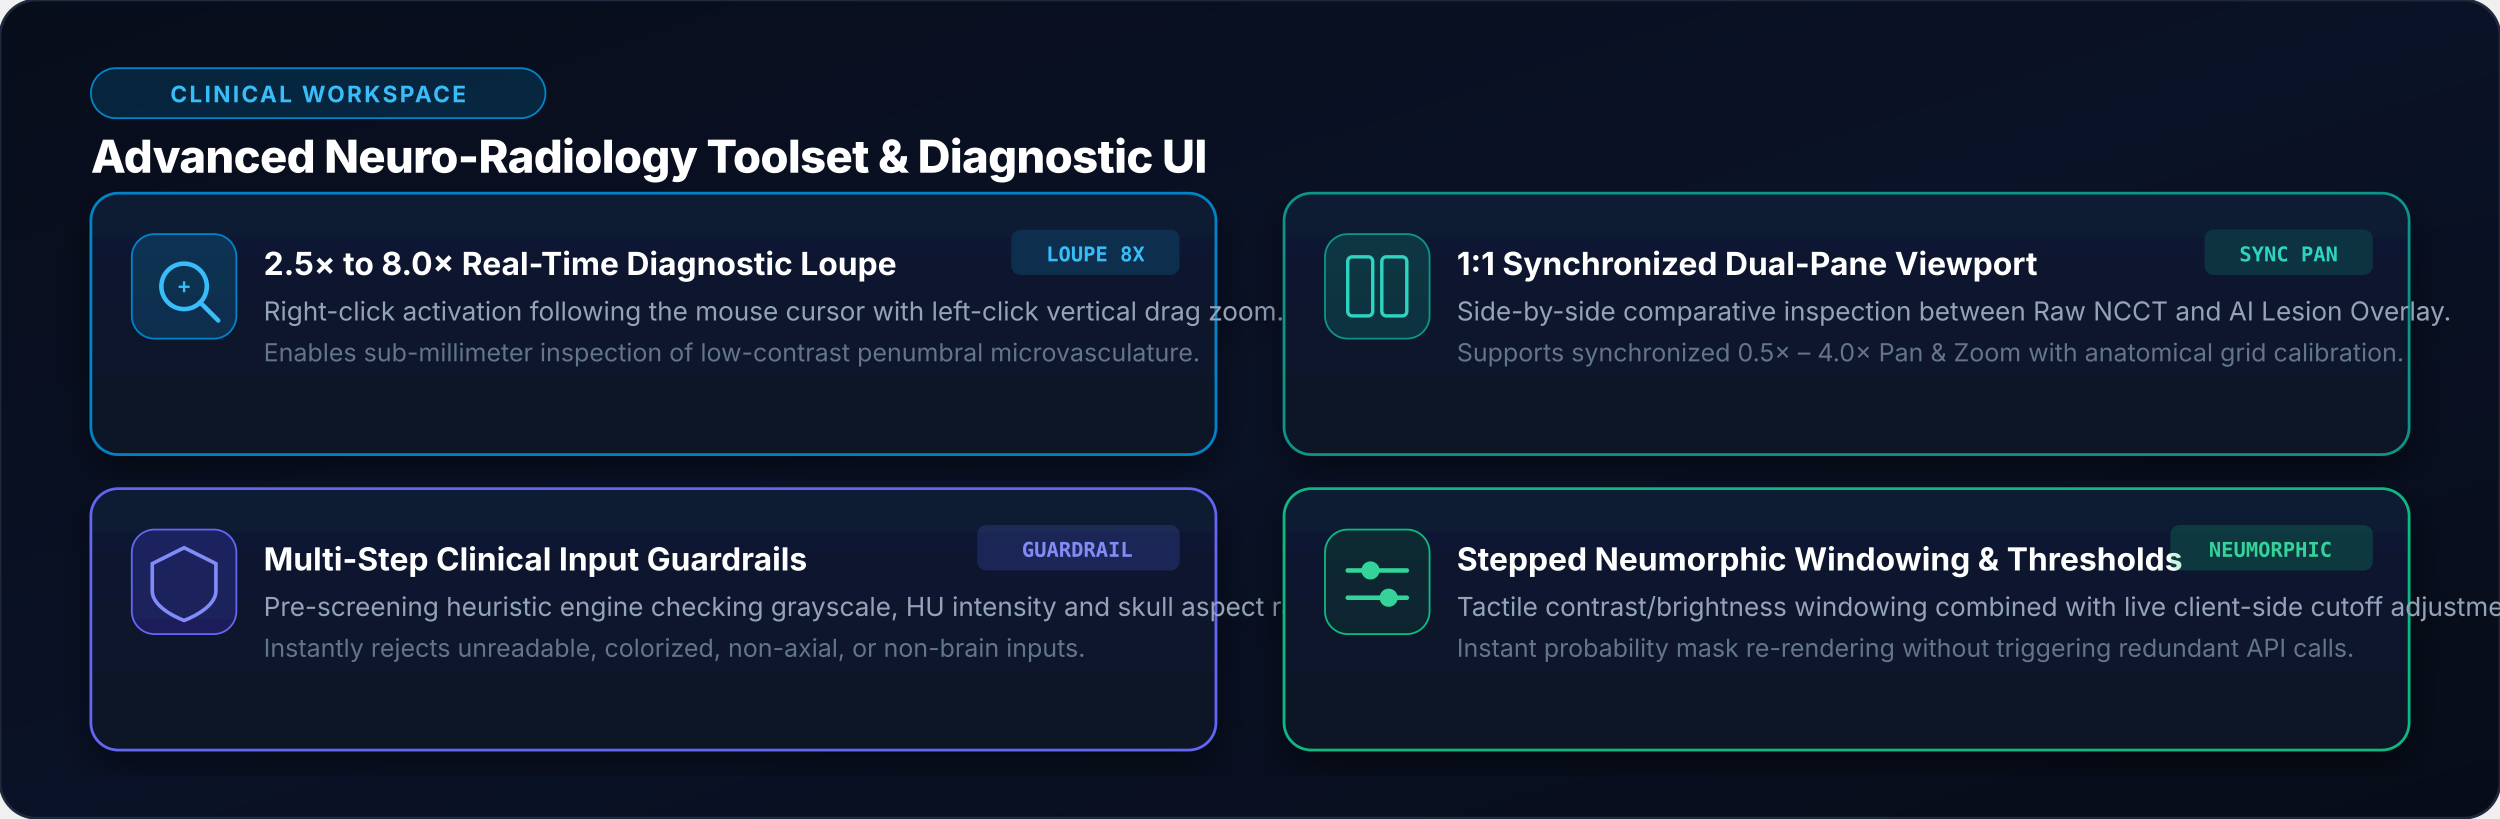
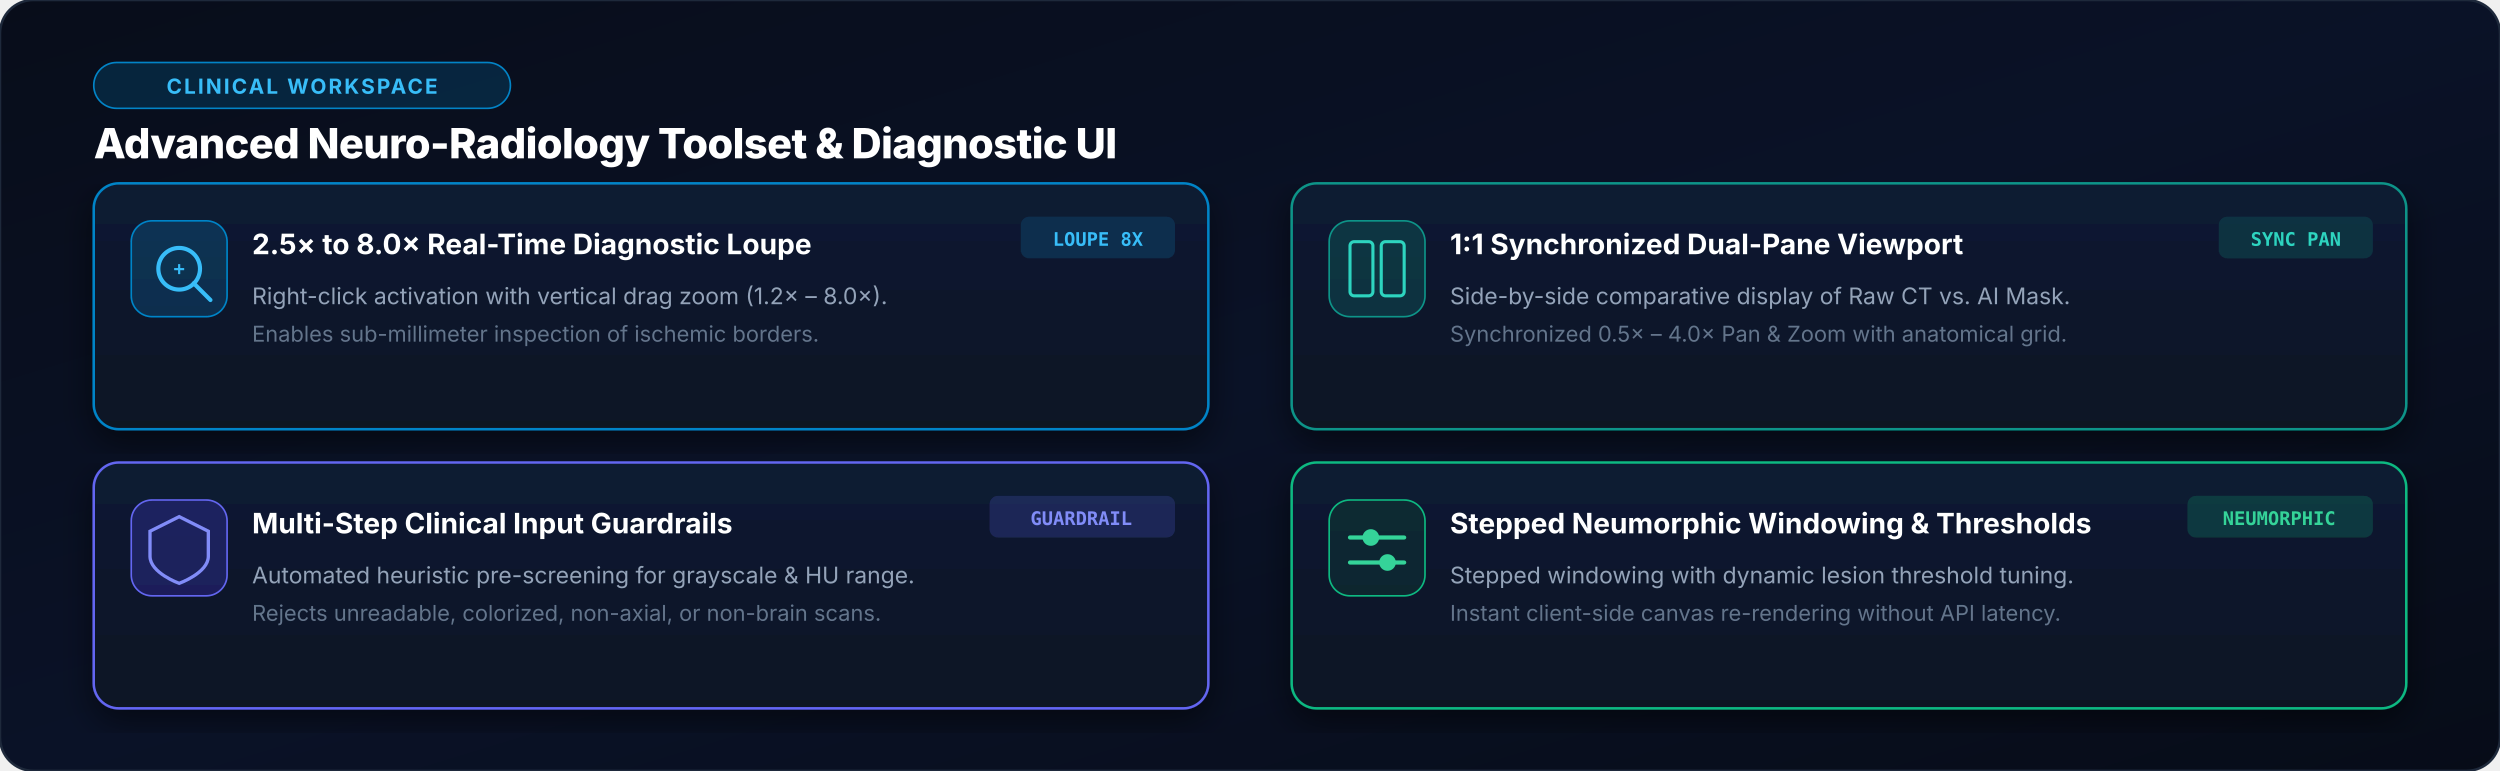
- <svg xmlns="http://www.w3.org/2000/svg" viewBox="0 0 1100 360" width="100%" height="100%">
+ <svg xmlns="http://www.w3.org/2000/svg" viewBox="0 0 1200 370" width="100%" height="100%">
  <defs>
    <linearGradient id="bg-grad-feat" x1="0%" y1="0%" x2="100%" y2="100%">
      <stop offset="0%" stop-color="#080D1A" />
      <stop offset="50%" stop-color="#0A1227" />
      <stop offset="100%" stop-color="#070C18" />
    </linearGradient>
    <linearGradient id="feat-card-bg" x1="0%" y1="0%" x2="0%" y2="100%">
      <stop offset="0%" stop-color="#0E1B33" />
      <stop offset="100%" stop-color="#091224" />
    </linearGradient>
    <filter id="feat-shadow" x="-5%" y="-5%" width="110%" height="115%">
      <feDropShadow dx="0" dy="6" stdDeviation="8" flood-color="#000000" flood-opacity="0.5" />
    </filter>
    <style>
      @keyframes glowFeature {
        0%, 100% { stroke-opacity: 0.4; }
        50% { stroke-opacity: 0.9; }
      }
      .card-glow-1 { animation: glowFeature 3.2s ease-in-out infinite; }
      .card-glow-2 { animation: glowFeature 3.2s ease-in-out 0.8s infinite; }
      .card-glow-3 { animation: glowFeature 3.2s ease-in-out 1.6s infinite; }
      .card-glow-4 { animation: glowFeature 3.2s ease-in-out 2.4s infinite; }
    </style>
  </defs>
-   <rect width="1100" height="360" rx="16" fill="url(#bg-grad-feat)" stroke="#1E293B" stroke-width="1.2" />
-   <g transform="translate(40, 30)">
+   <rect width="1200" height="370" rx="16" fill="url(#bg-grad-feat)" stroke="#1E293B" stroke-width="1.2" />
+   <g transform="translate(45, 30)">
    <rect width="200" height="22" rx="11" fill="#0284C7" fill-opacity="0.2" stroke="#0284C7" stroke-width="0.8" />
    <text x="100" y="15" text-anchor="middle" fill="#38BDF8" font-family="-apple-system, BlinkMacSystemFont, sans-serif" font-size="10" font-weight="700" letter-spacing="1">CLINICAL WORKSPACE</text>
    <text x="0" y="46" fill="#FFFFFF" font-family="-apple-system, BlinkMacSystemFont, 'Space Grotesk', sans-serif" font-size="20" font-weight="800" letter-spacing="-0.3">
      Advanced Neuro-Radiology Toolset &amp; Diagnostic UI
    </text>
  </g>
-   <g transform="translate(40, 85)" filter="url(#feat-shadow)">
-     <rect width="495" height="115" rx="12" fill="url(#feat-card-bg)" stroke="#0284C7" stroke-width="1.2" class="card-glow-1" />
+   <g transform="translate(45, 88)" filter="url(#feat-shadow)">
+     <rect width="535" height="118" rx="12" fill="url(#feat-card-bg)" stroke="#0284C7" stroke-width="1.2" class="card-glow-1" />
    <rect x="18" y="18" width="46" height="46" rx="10" fill="#0369A1" fill-opacity="0.3" stroke="#0284C7" stroke-width="0.8" />
    <circle cx="41" cy="41" r="10" fill="none" stroke="#38BDF8" stroke-width="2" />
    <line x1="48" y1="48" x2="56" y2="56" stroke="#38BDF8" stroke-width="2" stroke-linecap="round" />
    <text x="41" y="44" text-anchor="middle" fill="#38BDF8" font-family="monospace" font-size="9" font-weight="800">+</text>
-     <text x="76" y="36" fill="#FFFFFF" font-family="-apple-system, BlinkMacSystemFont, sans-serif" font-size="14" font-weight="700">
+     <text x="76" y="34" fill="#FFFFFF" font-family="-apple-system, BlinkMacSystemFont, sans-serif" font-size="13.5" font-weight="700">
      2.5× to 8.0× Real-Time Diagnostic Loupe
    </text>
-     <text x="76" y="56" fill="#94A3B8" font-family="-apple-system, BlinkMacSystemFont, sans-serif" font-size="11.5">
-       Right-click activation following the mouse cursor with left-click vertical drag zoom.
+     <text x="76" y="58" fill="#94A3B8" font-family="-apple-system, BlinkMacSystemFont, sans-serif" font-size="11">
+       Right-click activation with vertical drag zoom (1.2× – 8.0×).
    </text>
-     <text x="76" y="74" fill="#64748B" font-family="-apple-system, BlinkMacSystemFont, sans-serif" font-size="11">
-       Enables sub-millimeter inspection of low-contrast penumbral microvasculature.
+     <text x="76" y="76" fill="#64748B" font-family="-apple-system, BlinkMacSystemFont, sans-serif" font-size="10.5">
+       Enables sub-millimeter inspection of ischemic borders.
    </text>
-     <rect x="405" y="16" width="74" height="20" rx="4" fill="#0284C7" fill-opacity="0.2" />
-     <text x="442" y="30" text-anchor="middle" fill="#38BDF8" font-family="monospace" font-size="9" font-weight="700">LOUPE 8X</text>
+     <rect x="445" y="16" width="74" height="20" rx="4" fill="#0284C7" fill-opacity="0.2" />
+     <text x="482" y="30" text-anchor="middle" fill="#38BDF8" font-family="monospace" font-size="9" font-weight="700">LOUPE 8X</text>
  </g>
-   <g transform="translate(565, 85)" filter="url(#feat-shadow)">
-     <rect width="495" height="115" rx="12" fill="url(#feat-card-bg)" stroke="#0D9488" stroke-width="1.2" class="card-glow-2" />
+   <g transform="translate(620, 88)" filter="url(#feat-shadow)">
+     <rect width="535" height="118" rx="12" fill="url(#feat-card-bg)" stroke="#0D9488" stroke-width="1.2" class="card-glow-2" />
    <rect x="18" y="18" width="46" height="46" rx="10" fill="#0F766E" fill-opacity="0.3" stroke="#0D9488" stroke-width="0.8" />
    <rect x="28" y="28" width="11" height="26" rx="2" fill="none" stroke="#2DD4BF" stroke-width="1.5" />
    <rect x="43" y="28" width="11" height="26" rx="2" fill="none" stroke="#2DD4BF" stroke-width="1.5" />
-     <text x="76" y="36" fill="#FFFFFF" font-family="-apple-system, BlinkMacSystemFont, sans-serif" font-size="14" font-weight="700">
+     <text x="76" y="34" fill="#FFFFFF" font-family="-apple-system, BlinkMacSystemFont, sans-serif" font-size="13.5" font-weight="700">
      1:1 Synchronized Dual-Pane Viewport
    </text>
-     <text x="76" y="56" fill="#94A3B8" font-family="-apple-system, BlinkMacSystemFont, sans-serif" font-size="11.5">
-       Side-by-side comparative inspection between Raw NCCT and AI Lesion Overlay.
+     <text x="76" y="58" fill="#94A3B8" font-family="-apple-system, BlinkMacSystemFont, sans-serif" font-size="11">
+       Side-by-side comparative display of Raw CT vs. AI Mask.
    </text>
-     <text x="76" y="74" fill="#64748B" font-family="-apple-system, BlinkMacSystemFont, sans-serif" font-size="11">
-       Supports synchronized 0.5× – 4.0× Pan &amp; Zoom with anatomical grid calibration.
+     <text x="76" y="76" fill="#64748B" font-family="-apple-system, BlinkMacSystemFont, sans-serif" font-size="10.5">
+       Synchronized 0.5× – 4.0× Pan &amp; Zoom with anatomical grid.
    </text>
-     <rect x="405" y="16" width="74" height="20" rx="4" fill="#0D9488" fill-opacity="0.2" />
-     <text x="442" y="30" text-anchor="middle" fill="#2DD4BF" font-family="monospace" font-size="9" font-weight="700">SYNC PAN</text>
+     <rect x="445" y="16" width="74" height="20" rx="4" fill="#0D9488" fill-opacity="0.2" />
+     <text x="482" y="30" text-anchor="middle" fill="#2DD4BF" font-family="monospace" font-size="9" font-weight="700">SYNC PAN</text>
  </g>
-   <g transform="translate(40, 215)" filter="url(#feat-shadow)">
-     <rect width="495" height="115" rx="12" fill="url(#feat-card-bg)" stroke="#6366F1" stroke-width="1.2" class="card-glow-3" />
+   <g transform="translate(45, 222)" filter="url(#feat-shadow)">
+     <rect width="535" height="118" rx="12" fill="url(#feat-card-bg)" stroke="#6366F1" stroke-width="1.2" class="card-glow-3" />
    <rect x="18" y="18" width="46" height="46" rx="10" fill="#4338CA" fill-opacity="0.3" stroke="#6366F1" stroke-width="0.8" />
    <path d="M 41 26 L 55 33 L 55 45 C 55 53 41 58 41 58 C 41 58 27 53 27 45 L 27 33 Z" fill="none" stroke="#818CF8" stroke-width="1.6" />
-     <text x="76" y="36" fill="#FFFFFF" font-family="-apple-system, BlinkMacSystemFont, sans-serif" font-size="14" font-weight="700">
+     <text x="76" y="34" fill="#FFFFFF" font-family="-apple-system, BlinkMacSystemFont, sans-serif" font-size="13.5" font-weight="700">
      Multi-Step Clinical Input Guardrails
    </text>
-     <text x="76" y="56" fill="#94A3B8" font-family="-apple-system, BlinkMacSystemFont, sans-serif" font-size="11.5">
-       Pre-screening heuristic engine checking grayscale, HU intensity and skull aspect ratio.
+     <text x="76" y="58" fill="#94A3B8" font-family="-apple-system, BlinkMacSystemFont, sans-serif" font-size="11">
+       Automated heuristic pre-screening for grayscale &amp; HU range.
    </text>
-     <text x="76" y="74" fill="#64748B" font-family="-apple-system, BlinkMacSystemFont, sans-serif" font-size="11">
-       Instantly rejects unreadable, colorized, non-axial, or non-brain inputs.
+     <text x="76" y="76" fill="#64748B" font-family="-apple-system, BlinkMacSystemFont, sans-serif" font-size="10.5">
+       Rejects unreadable, colorized, non-axial, or non-brain scans.
    </text>
-     <rect x="390" y="16" width="89" height="20" rx="4" fill="#6366F1" fill-opacity="0.2" />
-     <text x="434" y="30" text-anchor="middle" fill="#818CF8" font-family="monospace" font-size="9" font-weight="700">GUARDRAIL</text>
+     <rect x="430" y="16" width="89" height="20" rx="4" fill="#6366F1" fill-opacity="0.2" />
+     <text x="474" y="30" text-anchor="middle" fill="#818CF8" font-family="monospace" font-size="9" font-weight="700">GUARDRAIL</text>
  </g>
-   <g transform="translate(565, 215)" filter="url(#feat-shadow)">
-     <rect width="495" height="115" rx="12" fill="url(#feat-card-bg)" stroke="#10B981" stroke-width="1.2" class="card-glow-4" />
+   <g transform="translate(620, 222)" filter="url(#feat-shadow)">
+     <rect width="535" height="118" rx="12" fill="url(#feat-card-bg)" stroke="#10B981" stroke-width="1.2" class="card-glow-4" />
    <rect x="18" y="18" width="46" height="46" rx="10" fill="#064E3B" fill-opacity="0.3" stroke="#10B981" stroke-width="0.8" />
    <line x1="28" y1="36" x2="54" y2="36" stroke="#34D399" stroke-width="2" stroke-linecap="round" />
    <circle cx="38" cy="36" r="4" fill="#34D399" />
    <line x1="28" y1="48" x2="54" y2="48" stroke="#34D399" stroke-width="2" stroke-linecap="round" />
    <circle cx="46" cy="48" r="4" fill="#34D399" />
-     <text x="76" y="36" fill="#FFFFFF" font-family="-apple-system, BlinkMacSystemFont, sans-serif" font-size="14" font-weight="700">
+     <text x="76" y="34" fill="#FFFFFF" font-family="-apple-system, BlinkMacSystemFont, sans-serif" font-size="13.5" font-weight="700">
      Stepped Neumorphic Windowing &amp; Thresholds
    </text>
-     <text x="76" y="56" fill="#94A3B8" font-family="-apple-system, BlinkMacSystemFont, sans-serif" font-size="11.5">
-       Tactile contrast/brightness windowing combined with live client-side cutoff adjustments.
+     <text x="76" y="58" fill="#94A3B8" font-family="-apple-system, BlinkMacSystemFont, sans-serif" font-size="11">
+       Stepped windowing with dynamic lesion threshold tuning.
    </text>
-     <text x="76" y="74" fill="#64748B" font-family="-apple-system, BlinkMacSystemFont, sans-serif" font-size="11">
-       Instant probability mask re-rendering without triggering redundant API calls.
+     <text x="76" y="76" fill="#64748B" font-family="-apple-system, BlinkMacSystemFont, sans-serif" font-size="10.5">
+       Instant client-side canvas re-rendering without API latency.
    </text>
-     <rect x="390" y="16" width="89" height="20" rx="4" fill="#10B981" fill-opacity="0.2" />
-     <text x="434" y="30" text-anchor="middle" fill="#34D399" font-family="monospace" font-size="9" font-weight="700">NEUMORPHIC</text>
+     <rect x="430" y="16" width="89" height="20" rx="4" fill="#10B981" fill-opacity="0.2" />
+     <text x="474" y="30" text-anchor="middle" fill="#34D399" font-family="monospace" font-size="9" font-weight="700">NEUMORPHIC</text>
  </g>
</svg>
